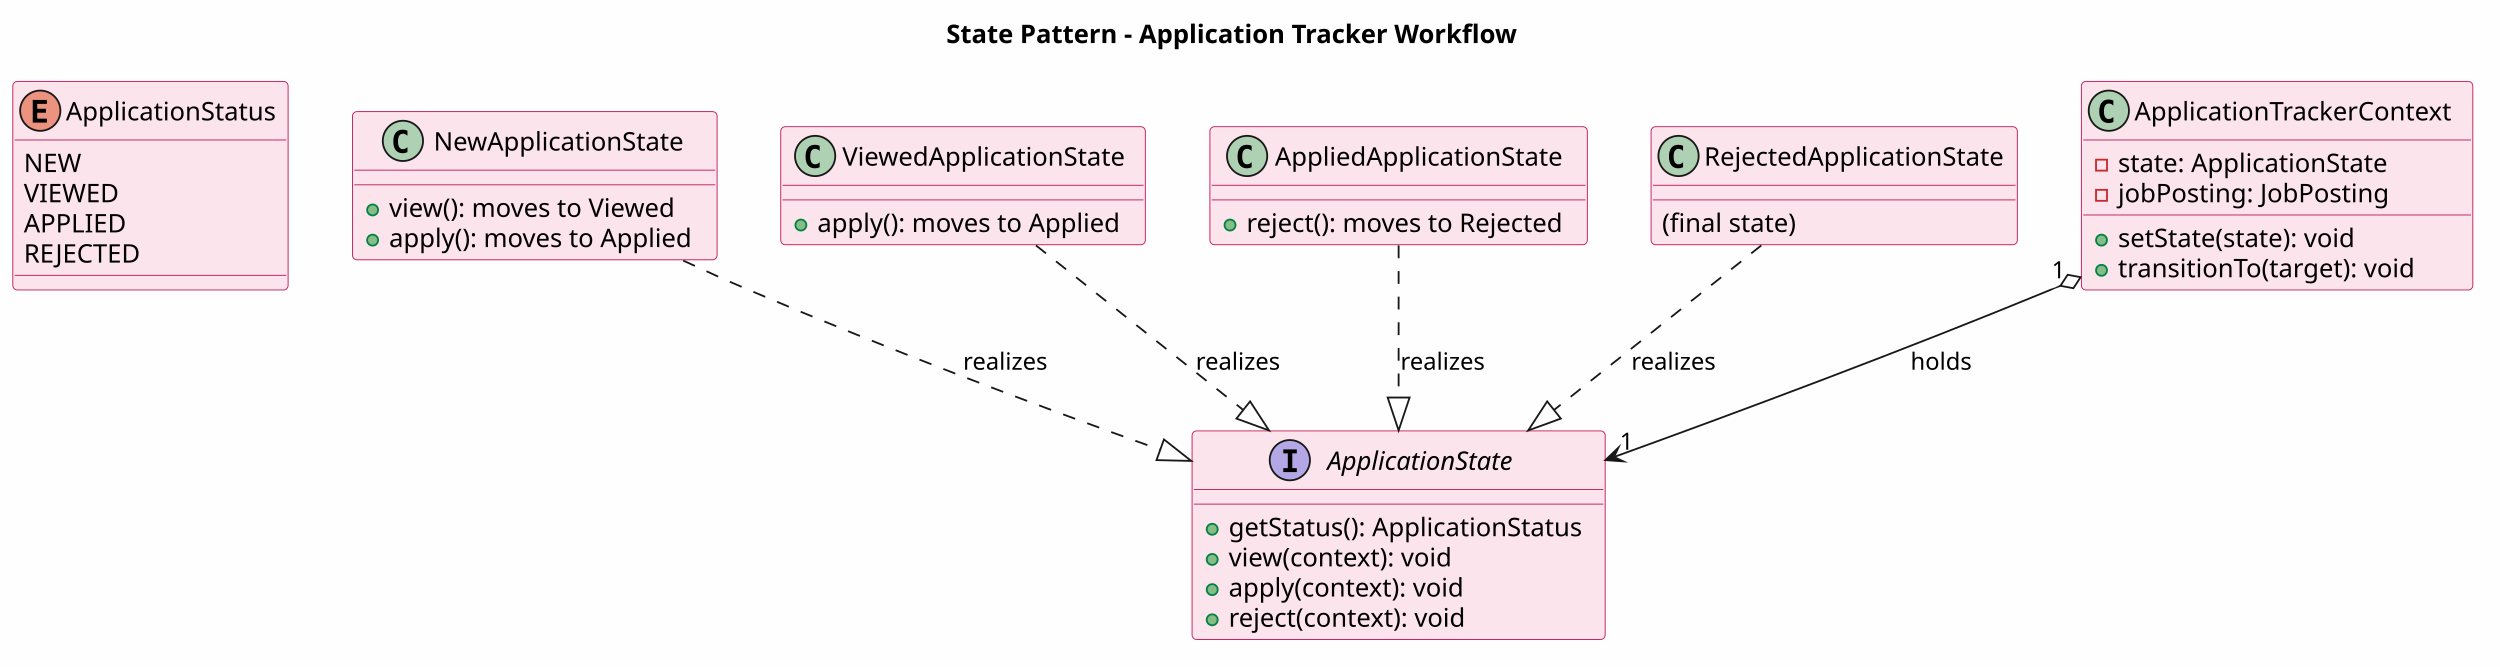
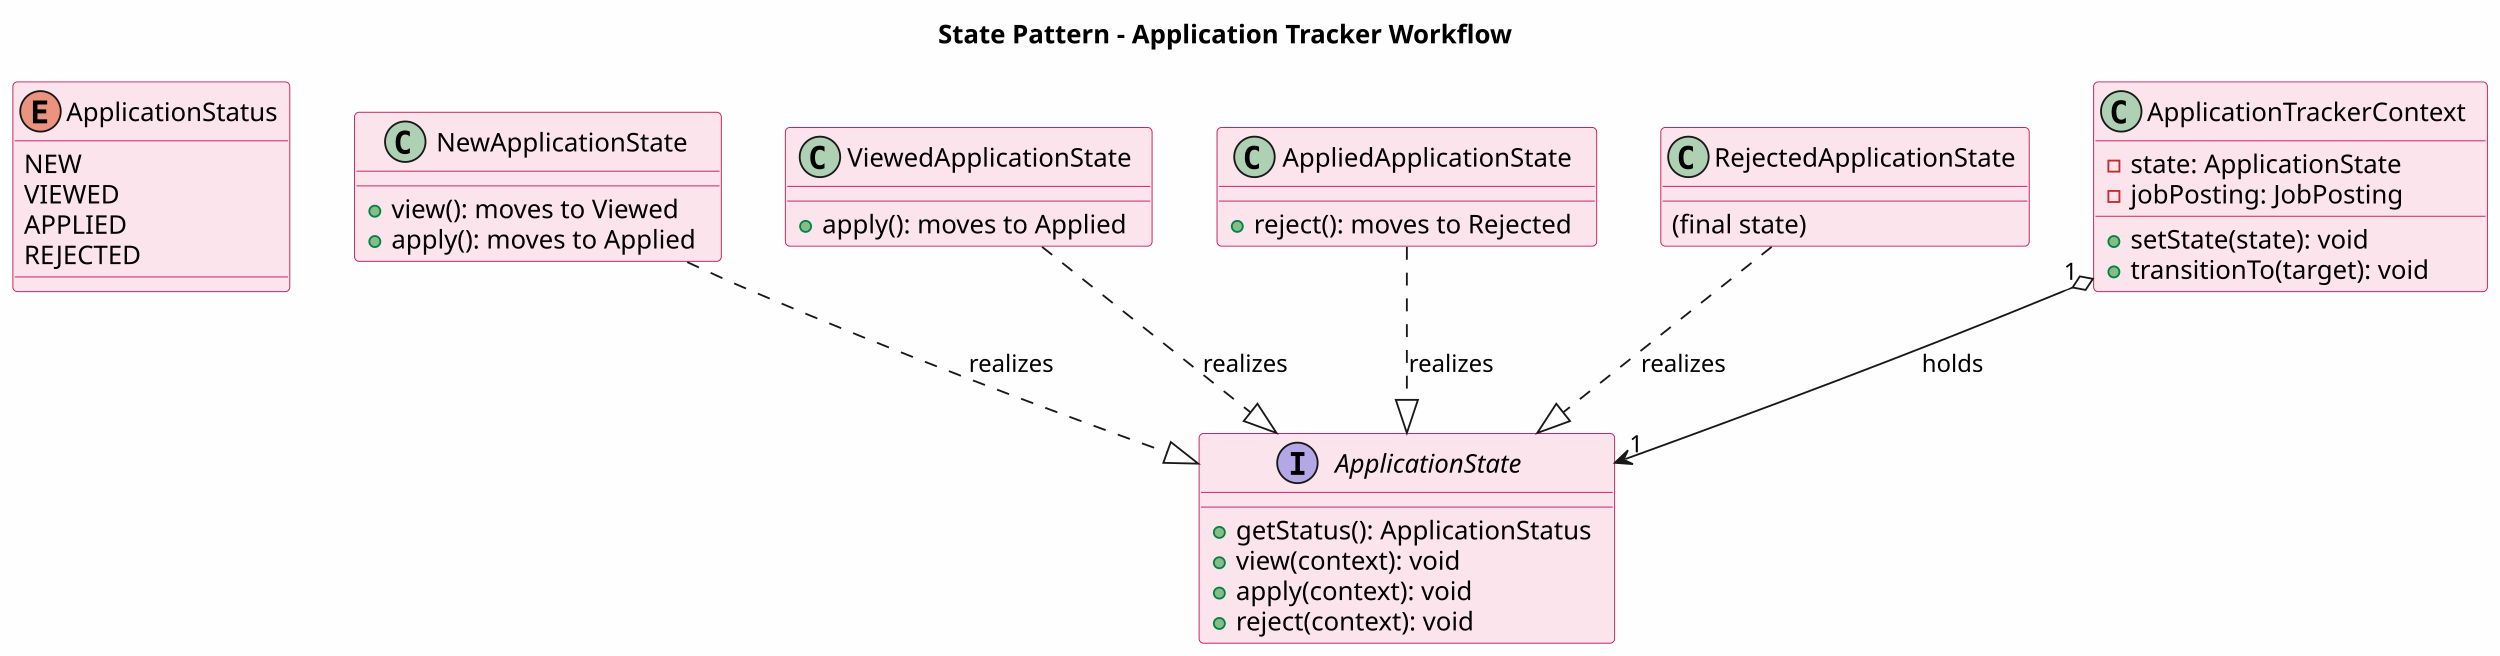
- <svg xmlns="http://www.w3.org/2000/svg" contentStyleType="text/css" data-diagram-type="CLASS" height="364px" preserveAspectRatio="none" style="width:1366px;height:364px;background:#FEFEFE;" version="1.1" viewBox="0 0 1366 364" width="1366px" zoomAndPan="magnify">
+ <svg xmlns="http://www.w3.org/2000/svg" contentStyleType="text/css" height="356px" preserveAspectRatio="none" style="width:1358px;height:356px;background:#FEFEFE;" version="1.1" viewBox="0 0 1358 356" width="1358px" zoomAndPan="magnify">
  <defs />
  <g>
-     <rect fill="#FEFEFE" height="364" style="stroke:none;stroke-width:1;" width="1366" x="0" y="0" />
-     <g class="title" data-source-line="431">
-       <text fill="#000000" font-family="sans-serif" font-size="14" font-weight="700" lengthAdjust="spacing" textLength="325.056" x="517.046" y="23.535">State Pattern - Application Tracker Workflow</text>
-     </g>
-     <g class="entity" data-qualified-name="ApplicationStatus" data-source-line="437" id="ent0001">
-       <rect fill="#FCE4EC" height="113.953" rx="2.5" ry="2.5" style="stroke:#C2185B;stroke-width:0.5;" width="150.419" x="7" y="44.488" />
+     <rect fill="#FEFEFE" height="356" style="stroke:none;stroke-width:1;" width="1358" x="0" y="0" />
+     <text fill="#000000" font-family="sans-serif" font-size="14" font-weight="bold" lengthAdjust="spacing" textLength="325.056" x="509.546" y="23.535">State Pattern - Application Tracker Workflow</text>
+     <g id="elem_ApplicationStatus">
+       <rect codeLine="437" fill="#FCE4EC" height="113.953" id="ApplicationStatus" rx="2.5" ry="2.5" style="stroke:#C2185B;stroke-width:0.5;" width="150.419" x="7" y="44.488" />
      <ellipse cx="22" cy="60.488" fill="#EB937F" rx="11" ry="11" style="stroke:#181818;stroke-width:1;" />
      <path d="M25.614,66.988 L17.895,66.988 L17.895,54.595 L25.614,54.595 L25.614,56.753 L20.343,56.753 L20.343,59.426 L25.116,59.426 L25.116,61.584 L20.343,61.584 L20.343,64.83 L25.614,64.83 Z " fill="#000000" />
      <text fill="#000000" font-family="sans-serif" font-size="14" lengthAdjust="spacing" textLength="118.419" x="36" y="65.779">ApplicationStatus</text>
      <line style="stroke:#C2185B;stroke-width:0.5;" x1="8" x2="156.419" y1="76.488" y2="76.488" />
      <text fill="#000000" font-family="sans-serif" font-size="14" lengthAdjust="spacing" textLength="29.907" x="13" y="94.023">NEW</text>
      <text fill="#000000" font-family="sans-serif" font-size="14" lengthAdjust="spacing" textLength="50.825" x="13" y="110.512">VIEWED</text>
      <text fill="#000000" font-family="sans-serif" font-size="14" lengthAdjust="spacing" textLength="54.708" x="13" y="127">APPLIED</text>
      <text fill="#000000" font-family="sans-serif" font-size="14" lengthAdjust="spacing" textLength="64.996" x="13" y="143.488">REJECTED</text>
      <line style="stroke:#C2185B;stroke-width:0.5;" x1="8" x2="156.419" y1="150.441" y2="150.441" />
    </g>
-     <g class="entity" data-qualified-name="ApplicationState" data-source-line="444" id="ent0002">
-       <rect fill="#FCE4EC" height="113.953" rx="2.5" ry="2.5" style="stroke:#C2185B;stroke-width:0.5;" width="225.719" x="651.35" y="235.448" />
+     <g id="elem_ApplicationState">
+       <rect codeLine="444" fill="#FCE4EC" height="113.953" id="ApplicationState" rx="2.5" ry="2.5" style="stroke:#C2185B;stroke-width:0.5;" width="225.719" x="651.35" y="235.448" />
      <ellipse cx="704.763" cy="251.448" fill="#B4A7E5" rx="11" ry="11" style="stroke:#181818;stroke-width:1;" />
      <path d="M701.19,247.713 L701.19,245.555 L708.57,245.555 L708.57,247.713 L706.104,247.713 L706.104,255.79 L708.57,255.79 L708.57,257.948 L701.19,257.948 L701.19,255.79 L703.656,255.79 L703.656,247.713 Z " fill="#000000" />
      <text fill="#000000" font-family="sans-serif" font-size="14" font-style="italic" lengthAdjust="spacing" textLength="110.394" x="725.263" y="256.739">ApplicationState</text>
      <line style="stroke:#C2185B;stroke-width:0.5;" x1="652.35" x2="876.069" y1="267.448" y2="267.448" />
      <line style="stroke:#C2185B;stroke-width:0.5;" x1="652.35" x2="876.069" y1="275.448" y2="275.448" />
-       <g data-visibility-modifier="PUBLIC_METHOD">
-         <ellipse cx="662.35" cy="289.192" fill="#84BE84" rx="3" ry="3" style="stroke:#038048;stroke-width:1;" />
-       </g>
+       <ellipse cx="662.35" cy="289.192" fill="#84BE84" rx="3" ry="3" style="stroke:#038048;stroke-width:1;" />
      <text fill="#000000" font-family="sans-serif" font-size="14" lengthAdjust="spacing" textLength="199.719" x="671.35" y="292.983">getStatus(): ApplicationStatus</text>
-       <g data-visibility-modifier="PUBLIC_METHOD">
-         <ellipse cx="662.35" cy="305.681" fill="#84BE84" rx="3" ry="3" style="stroke:#038048;stroke-width:1;" />
-       </g>
+       <ellipse cx="662.35" cy="305.681" fill="#84BE84" rx="3" ry="3" style="stroke:#038048;stroke-width:1;" />
      <text fill="#000000" font-family="sans-serif" font-size="14" lengthAdjust="spacing" textLength="127.866" x="671.35" y="309.472">view(context): void</text>
-       <g data-visibility-modifier="PUBLIC_METHOD">
-         <ellipse cx="662.35" cy="322.169" fill="#84BE84" rx="3" ry="3" style="stroke:#038048;stroke-width:1;" />
-       </g>
+       <ellipse cx="662.35" cy="322.169" fill="#84BE84" rx="3" ry="3" style="stroke:#038048;stroke-width:1;" />
      <text fill="#000000" font-family="sans-serif" font-size="14" lengthAdjust="spacing" textLength="134.702" x="671.35" y="325.96">apply(context): void</text>
-       <g data-visibility-modifier="PUBLIC_METHOD">
-         <ellipse cx="662.35" cy="338.657" fill="#84BE84" rx="3" ry="3" style="stroke:#038048;stroke-width:1;" />
-       </g>
+       <ellipse cx="662.35" cy="338.657" fill="#84BE84" rx="3" ry="3" style="stroke:#038048;stroke-width:1;" />
      <text fill="#000000" font-family="sans-serif" font-size="14" lengthAdjust="spacing" textLength="135.981" x="671.35" y="342.448">reject(context): void</text>
    </g>
-     <g class="entity" data-qualified-name="NewApplicationState" data-source-line="451" id="ent0003">
-       <rect fill="#FCE4EC" height="80.977" rx="2.5" ry="2.5" style="stroke:#C2185B;stroke-width:0.5;" width="199.216" x="192.6" y="60.978" />
+     <g id="elem_NewApplicationState">
+       <rect codeLine="451" fill="#FCE4EC" height="80.977" id="NewApplicationState" rx="2.5" ry="2.5" style="stroke:#C2185B;stroke-width:0.5;" width="199.216" x="192.6" y="60.978" />
      <ellipse cx="220.152" cy="76.978" fill="#ADD1B2" rx="11" ry="11" style="stroke:#181818;stroke-width:1;" />
      <path d="M222.625,83.121 Q222.044,83.42 221.405,83.57 Q220.765,83.719 220.06,83.719 Q217.553,83.719 216.233,82.067 Q214.913,80.415 214.913,77.294 Q214.913,74.165 216.233,72.513 Q217.553,70.861 220.06,70.861 Q220.765,70.861 221.413,71.01 Q222.06,71.16 222.625,71.459 L222.625,74.181 Q221.994,73.6 221.4,73.331 Q220.807,73.061 220.176,73.061 Q218.831,73.061 218.147,74.127 Q217.462,75.194 217.462,77.294 Q217.462,79.386 218.147,80.453 Q218.831,81.519 220.176,81.519 Q220.807,81.519 221.4,81.249 Q221.994,80.98 222.625,80.399 Z " fill="#000000" />
      <text fill="#000000" font-family="sans-serif" font-size="14" lengthAdjust="spacing" textLength="139.323" x="236.941" y="82.269">NewApplicationState</text>
      <line style="stroke:#C2185B;stroke-width:0.5;" x1="193.6" x2="390.816" y1="92.978" y2="92.978" />
      <line style="stroke:#C2185B;stroke-width:0.5;" x1="193.6" x2="390.816" y1="100.978" y2="100.978" />
-       <g data-visibility-modifier="PUBLIC_METHOD">
-         <ellipse cx="203.6" cy="114.722" fill="#84BE84" rx="3" ry="3" style="stroke:#038048;stroke-width:1;" />
-       </g>
+       <ellipse cx="203.6" cy="114.722" fill="#84BE84" rx="3" ry="3" style="stroke:#038048;stroke-width:1;" />
      <text fill="#000000" font-family="sans-serif" font-size="14" lengthAdjust="spacing" textLength="162.791" x="212.6" y="118.513">view(): moves to Viewed</text>
-       <g data-visibility-modifier="PUBLIC_METHOD">
-         <ellipse cx="203.6" cy="131.211" fill="#84BE84" rx="3" ry="3" style="stroke:#038048;stroke-width:1;" />
-       </g>
+       <ellipse cx="203.6" cy="131.211" fill="#84BE84" rx="3" ry="3" style="stroke:#038048;stroke-width:1;" />
      <text fill="#000000" font-family="sans-serif" font-size="14" lengthAdjust="spacing" textLength="173.216" x="212.6" y="135.002">apply(): moves to Applied</text>
    </g>
-     <g class="entity" data-qualified-name="ViewedApplicationState" data-source-line="456" id="ent0004">
-       <rect fill="#FCE4EC" height="64.488" rx="2.5" ry="2.5" style="stroke:#C2185B;stroke-width:0.5;" width="199.216" x="426.6" y="69.228" />
+     <g id="elem_ViewedApplicationState">
+       <rect codeLine="456" fill="#FCE4EC" height="64.488" id="ViewedApplicationState" rx="2.5" ry="2.5" style="stroke:#C2185B;stroke-width:0.5;" width="199.216" x="426.6" y="69.228" />
      <ellipse cx="445.391" cy="85.228" fill="#ADD1B2" rx="11" ry="11" style="stroke:#181818;stroke-width:1;" />
      <path d="M447.864,91.371 Q447.283,91.67 446.644,91.82 Q446.005,91.969 445.299,91.969 Q442.792,91.969 441.472,90.317 Q440.152,88.665 440.152,85.544 Q440.152,82.415 441.472,80.763 Q442.792,79.111 445.299,79.111 Q446.005,79.111 446.652,79.26 Q447.299,79.41 447.864,79.709 L447.864,82.431 Q447.233,81.85 446.639,81.581 Q446.046,81.311 445.415,81.311 Q444.07,81.311 443.386,82.377 Q442.701,83.444 442.701,85.544 Q442.701,87.636 443.386,88.703 Q444.07,89.769 445.415,89.769 Q446.046,89.769 446.639,89.499 Q447.233,89.23 447.864,88.649 Z " fill="#000000" />
      <text fill="#000000" font-family="sans-serif" font-size="14" lengthAdjust="spacing" textLength="158.792" x="460.233" y="90.519">ViewedApplicationState</text>
      <line style="stroke:#C2185B;stroke-width:0.5;" x1="427.6" x2="624.816" y1="101.228" y2="101.228" />
      <line style="stroke:#C2185B;stroke-width:0.5;" x1="427.6" x2="624.816" y1="109.228" y2="109.228" />
-       <g data-visibility-modifier="PUBLIC_METHOD">
-         <ellipse cx="437.6" cy="122.972" fill="#84BE84" rx="3" ry="3" style="stroke:#038048;stroke-width:1;" />
-       </g>
+       <ellipse cx="437.6" cy="122.972" fill="#84BE84" rx="3" ry="3" style="stroke:#038048;stroke-width:1;" />
      <text fill="#000000" font-family="sans-serif" font-size="14" lengthAdjust="spacing" textLength="173.216" x="446.6" y="126.763">apply(): moves to Applied</text>
    </g>
-     <g class="entity" data-qualified-name="AppliedApplicationState" data-source-line="460" id="ent0005">
-       <rect fill="#FCE4EC" height="64.488" rx="2.5" ry="2.5" style="stroke:#C2185B;stroke-width:0.5;" width="206.236" x="661.09" y="69.228" />
+     <g id="elem_AppliedApplicationState">
+       <rect codeLine="460" fill="#FCE4EC" height="64.488" id="AppliedApplicationState" rx="2.5" ry="2.5" style="stroke:#C2185B;stroke-width:0.5;" width="206.236" x="661.09" y="69.228" />
      <ellipse cx="681.425" cy="85.228" fill="#ADD1B2" rx="11" ry="11" style="stroke:#181818;stroke-width:1;" />
      <path d="M683.898,91.371 Q683.317,91.67 682.678,91.82 Q682.039,91.969 681.333,91.969 Q678.826,91.969 677.506,90.317 Q676.187,88.665 676.187,85.544 Q676.187,82.415 677.506,80.763 Q678.826,79.111 681.333,79.111 Q682.039,79.111 682.686,79.26 Q683.334,79.41 683.898,79.709 L683.898,82.431 Q683.267,81.85 682.674,81.581 Q682.08,81.311 681.449,81.311 Q680.105,81.311 679.42,82.377 Q678.735,83.444 678.735,85.544 Q678.735,87.636 679.42,88.703 Q680.105,89.769 681.449,89.769 Q682.08,89.769 682.674,89.499 Q683.267,89.23 683.898,88.649 Z " fill="#000000" />
      <text fill="#000000" font-family="sans-serif" font-size="14" lengthAdjust="spacing" textLength="162.381" x="696.611" y="90.519">AppliedApplicationState</text>
      <line style="stroke:#C2185B;stroke-width:0.5;" x1="662.09" x2="866.326" y1="101.228" y2="101.228" />
      <line style="stroke:#C2185B;stroke-width:0.5;" x1="662.09" x2="866.326" y1="109.228" y2="109.228" />
-       <g data-visibility-modifier="PUBLIC_METHOD">
-         <ellipse cx="672.09" cy="122.972" fill="#84BE84" rx="3" ry="3" style="stroke:#038048;stroke-width:1;" />
-       </g>
+       <ellipse cx="672.09" cy="122.972" fill="#84BE84" rx="3" ry="3" style="stroke:#038048;stroke-width:1;" />
      <text fill="#000000" font-family="sans-serif" font-size="14" lengthAdjust="spacing" textLength="180.236" x="681.09" y="126.763">reject(): moves to Rejected</text>
    </g>
-     <g class="entity" data-qualified-name="RejectedApplicationState" data-source-line="464" id="ent0006">
-       <rect fill="#FCE4EC" height="64.488" rx="2.5" ry="2.5" style="stroke:#C2185B;stroke-width:0.5;" width="200.123" x="902.15" y="69.228" />
+     <g id="elem_RejectedApplicationState">
+       <rect codeLine="464" fill="#FCE4EC" height="64.488" id="RejectedApplicationState" rx="2.5" ry="2.5" style="stroke:#C2185B;stroke-width:0.5;" width="200.123" x="902.15" y="69.228" />
      <ellipse cx="917.15" cy="85.228" fill="#ADD1B2" rx="11" ry="11" style="stroke:#181818;stroke-width:1;" />
      <path d="M919.623,91.371 Q919.042,91.67 918.403,91.82 Q917.764,91.969 917.058,91.969 Q914.551,91.969 913.231,90.317 Q911.912,88.665 911.912,85.544 Q911.912,82.415 913.231,80.763 Q914.551,79.111 917.058,79.111 Q917.764,79.111 918.411,79.26 Q919.059,79.41 919.623,79.709 L919.623,82.431 Q918.992,81.85 918.399,81.581 Q917.805,81.311 917.174,81.311 Q915.83,81.311 915.145,82.377 Q914.46,83.444 914.46,85.544 Q914.46,87.636 915.145,88.703 Q915.83,89.769 917.174,89.769 Q917.805,89.769 918.399,89.499 Q918.992,89.23 919.623,88.649 Z " fill="#000000" />
      <text fill="#000000" font-family="sans-serif" font-size="14" lengthAdjust="spacing" textLength="168.123" x="931.15" y="90.519">RejectedApplicationState</text>
      <line style="stroke:#C2185B;stroke-width:0.5;" x1="903.15" x2="1101.273" y1="101.228" y2="101.228" />
      <line style="stroke:#C2185B;stroke-width:0.5;" x1="903.15" x2="1101.273" y1="109.228" y2="109.228" />
      <text fill="#000000" font-family="sans-serif" font-size="14" lengthAdjust="spacing" textLength="76.337" x="908.15" y="126.763">(final state)</text>
    </g>
-     <g class="entity" data-qualified-name="ApplicationTrackerContext" data-source-line="468" id="ent0007">
-       <rect fill="#FCE4EC" height="113.953" rx="2.5" ry="2.5" style="stroke:#C2185B;stroke-width:0.5;" width="213.877" x="1137.27" y="44.488" />
+     <g id="elem_ApplicationTrackerContext">
+       <rect codeLine="468" fill="#FCE4EC" height="113.953" id="ApplicationTrackerContext" rx="2.5" ry="2.5" style="stroke:#C2185B;stroke-width:0.5;" width="213.877" x="1137.27" y="44.488" />
      <ellipse cx="1152.27" cy="60.488" fill="#ADD1B2" rx="11" ry="11" style="stroke:#181818;stroke-width:1;" />
      <path d="M1154.743,66.631 Q1154.162,66.93 1153.523,67.08 Q1152.884,67.229 1152.178,67.229 Q1149.671,67.229 1148.351,65.577 Q1147.032,63.925 1147.032,60.804 Q1147.032,57.675 1148.351,56.023 Q1149.671,54.371 1152.178,54.371 Q1152.884,54.371 1153.531,54.52 Q1154.179,54.67 1154.743,54.969 L1154.743,57.691 Q1154.112,57.11 1153.519,56.841 Q1152.925,56.571 1152.294,56.571 Q1150.95,56.571 1150.265,57.638 Q1149.58,58.704 1149.58,60.804 Q1149.58,62.896 1150.265,63.963 Q1150.95,65.029 1152.294,65.029 Q1152.925,65.029 1153.519,64.76 Q1154.112,64.49 1154.743,63.909 Z " fill="#000000" />
      <text fill="#000000" font-family="sans-serif" font-size="14" lengthAdjust="spacing" textLength="181.877" x="1166.27" y="65.779">ApplicationTrackerContext</text>
      <line style="stroke:#C2185B;stroke-width:0.5;" x1="1138.27" x2="1350.147" y1="76.488" y2="76.488" />
-       <g data-visibility-modifier="PRIVATE_FIELD">
-         <rect fill="none" height="6" style="stroke:#C82930;stroke-width:1;" width="6" x="1145.27" y="87.232" />
-       </g>
+       <rect fill="none" height="6" style="stroke:#C82930;stroke-width:1;" width="6" x="1145.27" y="87.232" />
      <text fill="#000000" font-family="sans-serif" font-size="14" lengthAdjust="spacing" textLength="152.394" x="1157.27" y="94.023">state: ApplicationState</text>
-       <g data-visibility-modifier="PRIVATE_FIELD">
-         <rect fill="none" height="6" style="stroke:#C82930;stroke-width:1;" width="6" x="1145.27" y="103.721" />
-       </g>
+       <rect fill="none" height="6" style="stroke:#C82930;stroke-width:1;" width="6" x="1145.27" y="103.721" />
      <text fill="#000000" font-family="sans-serif" font-size="14" lengthAdjust="spacing" textLength="152.647" x="1157.27" y="110.512">jobPosting: JobPosting</text>
      <line style="stroke:#C2185B;stroke-width:0.5;" x1="1138.27" x2="1350.147" y1="117.465" y2="117.465" />
-       <g data-visibility-modifier="PUBLIC_METHOD">
-         <ellipse cx="1148.27" cy="131.209" fill="#84BE84" rx="3" ry="3" style="stroke:#038048;stroke-width:1;" />
-       </g>
+       <ellipse cx="1148.27" cy="131.209" fill="#84BE84" rx="3" ry="3" style="stroke:#038048;stroke-width:1;" />
      <text fill="#000000" font-family="sans-serif" font-size="14" lengthAdjust="spacing" textLength="133.526" x="1157.27" y="135">setState(state): void</text>
-       <g data-visibility-modifier="PUBLIC_METHOD">
-         <ellipse cx="1148.27" cy="147.697" fill="#84BE84" rx="3" ry="3" style="stroke:#038048;stroke-width:1;" />
-       </g>
+       <ellipse cx="1148.27" cy="147.697" fill="#84BE84" rx="3" ry="3" style="stroke:#038048;stroke-width:1;" />
      <text fill="#000000" font-family="sans-serif" font-size="14" lengthAdjust="spacing" textLength="169.723" x="1157.27" y="151.488">transitionTo(target): void</text>
    </g>
-     <g class="link" data-entity-1="ent0003" data-entity-2="ent0002" data-link-type="extension" data-source-line="475" id="lnk8">
-       <path codeLine="475" d="M373.3,142.388 C385.26,147.958 397.5,153.468 409.21,158.448 C489,192.398 563.74,220.531 633.951,245.761" fill="none" id="NewApplicationState-to-ApplicationState" style="stroke:#181818;stroke-width:1;stroke-dasharray:7,7;" />
-       <polygon fill="none" points="650.89,251.848,635.98,240.115,631.922,251.408,650.89,251.848" style="stroke:#181818;stroke-width:1;stroke-linejoin:miter;stroke-miterlimit:10;" />
+     <g id="link_NewApplicationState_ApplicationState">
+       <path codeLine="475" d="M373.3,142.388 C385.26,147.958 397.5,153.468 409.21,158.448 C489,192.398 563.74,220.531 633.951,245.761 " fill="none" id="NewApplicationState-to-ApplicationState" style="stroke:#181818;stroke-width:1;stroke-dasharray:7.0,7.0;" />
+       <polygon fill="none" points="650.89,251.848,635.98,240.115,631.922,251.408,650.89,251.848" style="stroke:#181818;stroke-width:1;" />
      <text fill="#000000" font-family="sans-serif" font-size="13" lengthAdjust="spacing" textLength="48.579" x="526.21" y="202.017">realizes</text>
    </g>
-     <g class="link" data-entity-1="ent0004" data-entity-2="ent0002" data-link-type="extension" data-source-line="476" id="lnk9">
-       <path codeLine="476" d="M566.05,134.098 C600.72,161.618 637.692,190.977 679.312,224.017" fill="none" id="ViewedApplicationState-to-ApplicationState" style="stroke:#181818;stroke-width:1;stroke-dasharray:7,7;" />
-       <polygon fill="none" points="693.41,235.208,683.043,219.317,675.582,228.716,693.41,235.208" style="stroke:#181818;stroke-width:1;stroke-linejoin:miter;stroke-miterlimit:10;" />
+     <g id="link_ViewedApplicationState_ApplicationState">
+       <path codeLine="476" d="M566.05,134.098 C600.72,161.618 637.692,190.977 679.312,224.017 " fill="none" id="ViewedApplicationState-to-ApplicationState" style="stroke:#181818;stroke-width:1;stroke-dasharray:7.0,7.0;" />
+       <polygon fill="none" points="693.41,235.208,683.043,219.317,675.582,228.716,693.41,235.208" style="stroke:#181818;stroke-width:1;" />
      <text fill="#000000" font-family="sans-serif" font-size="13" lengthAdjust="spacing" textLength="48.579" x="653.35" y="202.017">realizes</text>
    </g>
-     <g class="link" data-entity-1="ent0005" data-entity-2="ent0002" data-link-type="extension" data-source-line="477" id="lnk10">
-       <path codeLine="477" d="M764.21,134.098 C764.21,161.618 764.21,184.168 764.21,217.208" fill="none" id="AppliedApplicationState-to-ApplicationState" style="stroke:#181818;stroke-width:1;stroke-dasharray:7,7;" />
-       <polygon fill="none" points="764.21,235.208,770.21,217.208,758.21,217.208,764.21,235.208" style="stroke:#181818;stroke-width:1;stroke-linejoin:miter;stroke-miterlimit:10;" />
+     <g id="link_AppliedApplicationState_ApplicationState">
+       <path codeLine="477" d="M764.21,134.098 C764.21,161.618 764.21,184.168 764.21,217.208 " fill="none" id="AppliedApplicationState-to-ApplicationState" style="stroke:#181818;stroke-width:1;stroke-dasharray:7.0,7.0;" />
+       <polygon fill="none" points="764.21,235.208,770.21,217.208,758.21,217.208,764.21,235.208" style="stroke:#181818;stroke-width:1;" />
      <text fill="#000000" font-family="sans-serif" font-size="13" lengthAdjust="spacing" textLength="48.579" x="765.21" y="202.017">realizes</text>
    </g>
-     <g class="link" data-entity-1="ent0006" data-entity-2="ent0002" data-link-type="extension" data-source-line="478" id="lnk11">
-       <path codeLine="478" d="M962.37,134.098 C927.7,161.618 890.728,190.977 849.108,224.017" fill="none" id="RejectedApplicationState-to-ApplicationState" style="stroke:#181818;stroke-width:1;stroke-dasharray:7,7;" />
-       <polygon fill="none" points="835.01,235.208,852.838,228.716,845.377,219.317,835.01,235.208" style="stroke:#181818;stroke-width:1;stroke-linejoin:miter;stroke-miterlimit:10;" />
+     <g id="link_RejectedApplicationState_ApplicationState">
+       <path codeLine="478" d="M962.37,134.098 C927.7,161.618 890.728,190.977 849.108,224.017 " fill="none" id="RejectedApplicationState-to-ApplicationState" style="stroke:#181818;stroke-width:1;stroke-dasharray:7.0,7.0;" />
+       <polygon fill="none" points="835.01,235.208,852.838,228.716,845.377,219.317,835.01,235.208" style="stroke:#181818;stroke-width:1;" />
      <text fill="#000000" font-family="sans-serif" font-size="13" lengthAdjust="spacing" textLength="48.579" x="891.35" y="202.017">realizes</text>
    </g>
-     <g class="link" data-entity-1="ent0007" data-entity-2="ent0002" data-link-type="aggregation" data-source-line="479" id="lnk12">
-       <path codeLine="479" d="M1125.82,156.162 C1120.21,158.552 1125.67,156.198 1120.21,158.448 C1039.69,191.618 952.252,224.237 881.892,249.697" fill="none" id="ApplicationTrackerContext-ApplicationState" style="stroke:#181818;stroke-width:1;" />
-       <polygon fill="none" points="1136.86,151.458,1129.772,150.13,1125.82,156.162,1132.908,157.49,1136.86,151.458" style="stroke:#181818;stroke-width:1;stroke-linejoin:miter;stroke-miterlimit:10;" />
-       <polygon fill="#181818" points="877.19,251.398,887.014,252.097,881.892,249.697,884.292,244.575,877.19,251.398" style="stroke:#181818;stroke-width:1;stroke-linejoin:miter;stroke-miterlimit:10;" />
+     <g id="link_ApplicationTrackerContext_ApplicationState">
+       <path codeLine="479" d="M1125.82,156.162 C1120.21,158.552 1125.67,156.198 1120.21,158.448 C1039.69,191.618 953.192,223.897 882.832,249.357 " fill="none" id="ApplicationTrackerContext-ApplicationState" style="stroke:#181818;stroke-width:1;" />
+       <polygon fill="none" points="1136.86,151.458,1129.772,150.13,1125.82,156.162,1132.908,157.49,1136.86,151.458" style="stroke:#181818;stroke-width:1;" />
+       <polygon fill="#181818" points="877.19,251.398,887.014,252.097,881.892,249.697,884.292,244.575,877.19,251.398" style="stroke:#181818;stroke-width:1;" />
      <text fill="#000000" font-family="sans-serif" font-size="13" lengthAdjust="spacing" textLength="34.62" x="1043.89" y="202.017">holds</text>
      <text fill="#000000" font-family="sans-serif" font-size="13" lengthAdjust="spacing" textLength="8.22" x="1121.039" y="152.025">1</text>
      <text fill="#000000" font-family="sans-serif" font-size="13" lengthAdjust="spacing" textLength="8.22" x="885.057" y="245.717">1</text>
    </g>
  </g>
</svg>
